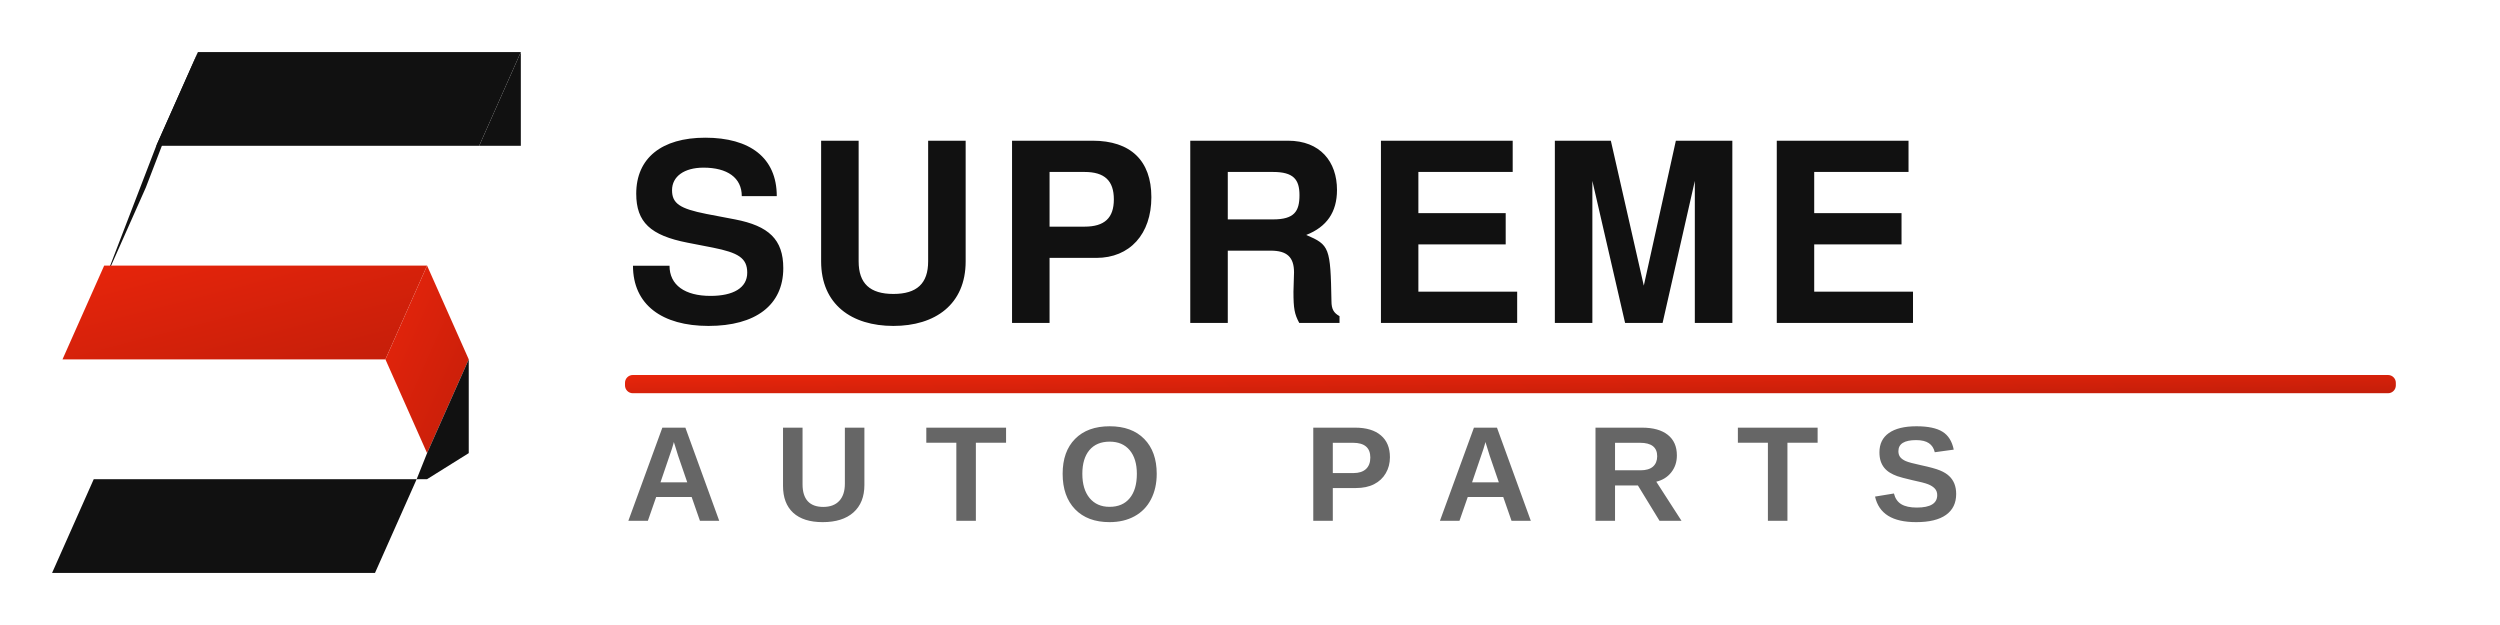
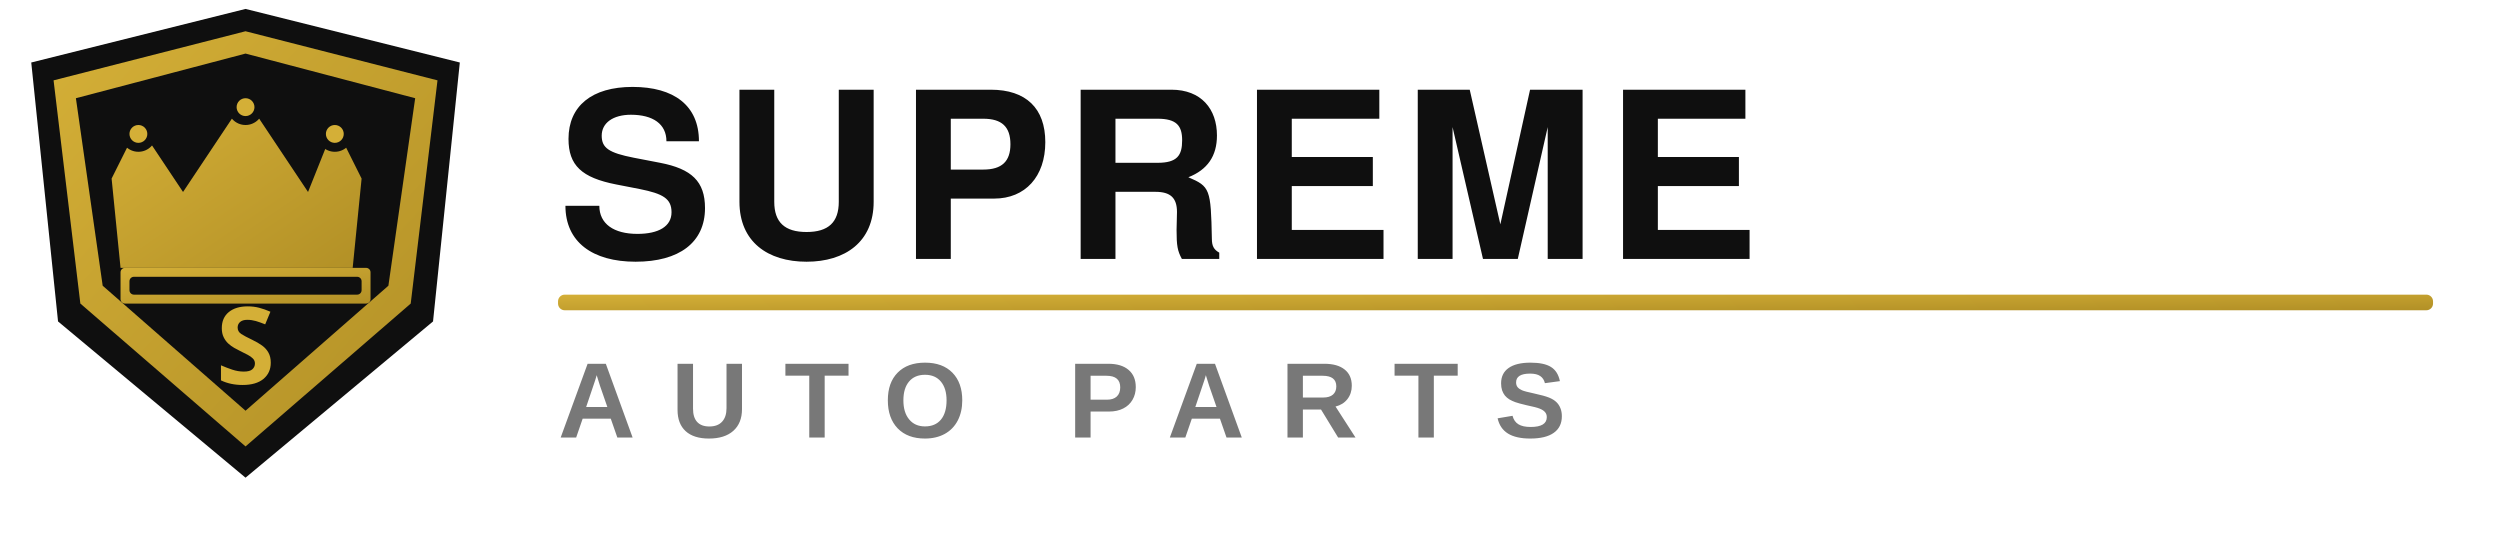
- <svg xmlns="http://www.w3.org/2000/svg" viewBox="0 0 480 120" width="480" height="120">
+ <svg xmlns="http://www.w3.org/2000/svg" viewBox="0 0 560 120" width="560" height="120">
  <defs>
-     <linearGradient id="rGrad" x1="0%" y1="0%" x2="100%" y2="100%">
-       <stop offset="0%" style="stop-color:#E8250B" />
-       <stop offset="100%" style="stop-color:#C41E0A" />
+     <linearGradient id="goldG" x1="0%" y1="0%" x2="100%" y2="100%">
+       <stop offset="0%" style="stop-color:#D4AF37" />
+       <stop offset="100%" style="stop-color:#B29026" />
    </linearGradient>
  </defs>
-   <g transform="translate(10, 10)">
-     <polygon points="28,0 90,0 82,18 20,18" fill="#111111" />
-     <polygon points="20,18 28,0 18,26 10,44" fill="#111111" />
-     <polygon points="10,41 72,41 64,59 2,59" fill="url(#rGrad)" />
-     <polygon points="72,41 82,18 90,0 90,18 80,41 72,59 64,82 56,100 48,100 56,82 64,59" fill="none" />
-     <polygon points="64,59 72,41 80,59 72,77" fill="url(#rGrad)" />
-     <polygon points="8,82 70,82 62,100 0,100" fill="#111111" />
-     <polygon points="72,77 80,59 80,77 72,82 70,82" fill="#111111" />
-     <polygon points="82,18 90,0 90,18 82,36" fill="none" />
-     <polygon points="90,0 90,18 82,18" fill="#111111" />
-   </g>
-   <text x="120" y="62" font-family="'Arial Black','Impact','Helvetica Neue',sans-serif" font-weight="900" font-size="48" fill="#111111" letter-spacing="2">SUPREME</text>
-   <rect x="120" y="72" width="340" height="3.5" rx="1.5" fill="url(#rGrad)" />
-   <text x="120" y="100" font-family="'Arial','Helvetica Neue',sans-serif" font-weight="600" font-size="26" fill="#666666" letter-spacing="10">AUTO PARTS</text>
+   <polygon points="55,2 103,14 97,72 55,107 13,72 7,14" fill="#0F0F0F" />
+   <polygon points="55,7 98,18 92,68 55,100 18,68 12,18" fill="url(#goldG)" />
+   <polygon points="55,12 93,22 87,64 55,92 23,64 17,22" fill="#0F0F0F" />
+   <polygon points="27,60 25,40 31,28 41,43 55,22 69,43 75,28 81,40 79,60" fill="url(#goldG)" />
+   <circle cx="31" cy="30" r="4" fill="#0F0F0F" />
+   <circle cx="31" cy="30" r="2" fill="#D4AF37" />
+   <circle cx="55" cy="24" r="4" fill="#0F0F0F" />
+   <circle cx="55" cy="24" r="2" fill="#D4AF37" />
+   <circle cx="75" cy="30" r="4" fill="#0F0F0F" />
+   <circle cx="75" cy="30" r="2" fill="#D4AF37" />
+   <rect x="27" y="60" width="56" height="8" rx="1" fill="url(#goldG)" />
+   <rect x="29" y="62" width="52" height="4" rx="1" fill="#0F0F0F" />
+   <text x="55" y="86" font-family="'Arial Black','Impact',sans-serif" font-weight="900" font-size="24" fill="#D4AF37" text-anchor="middle">S</text>
+   <text x="125" y="58" font-family="'Arial Black','Impact','Helvetica Neue',sans-serif" font-weight="900" font-size="52" fill="#0F0F0F" letter-spacing="2">SUPREME</text>
+   <rect x="125" y="66" width="420" height="3.5" rx="1.5" fill="url(#goldG)" />
+   <text x="125" y="98" font-family="'Arial','Helvetica Neue',sans-serif" font-weight="600" font-size="24" fill="#787878" letter-spacing="8">AUTO PARTS</text>
</svg>
